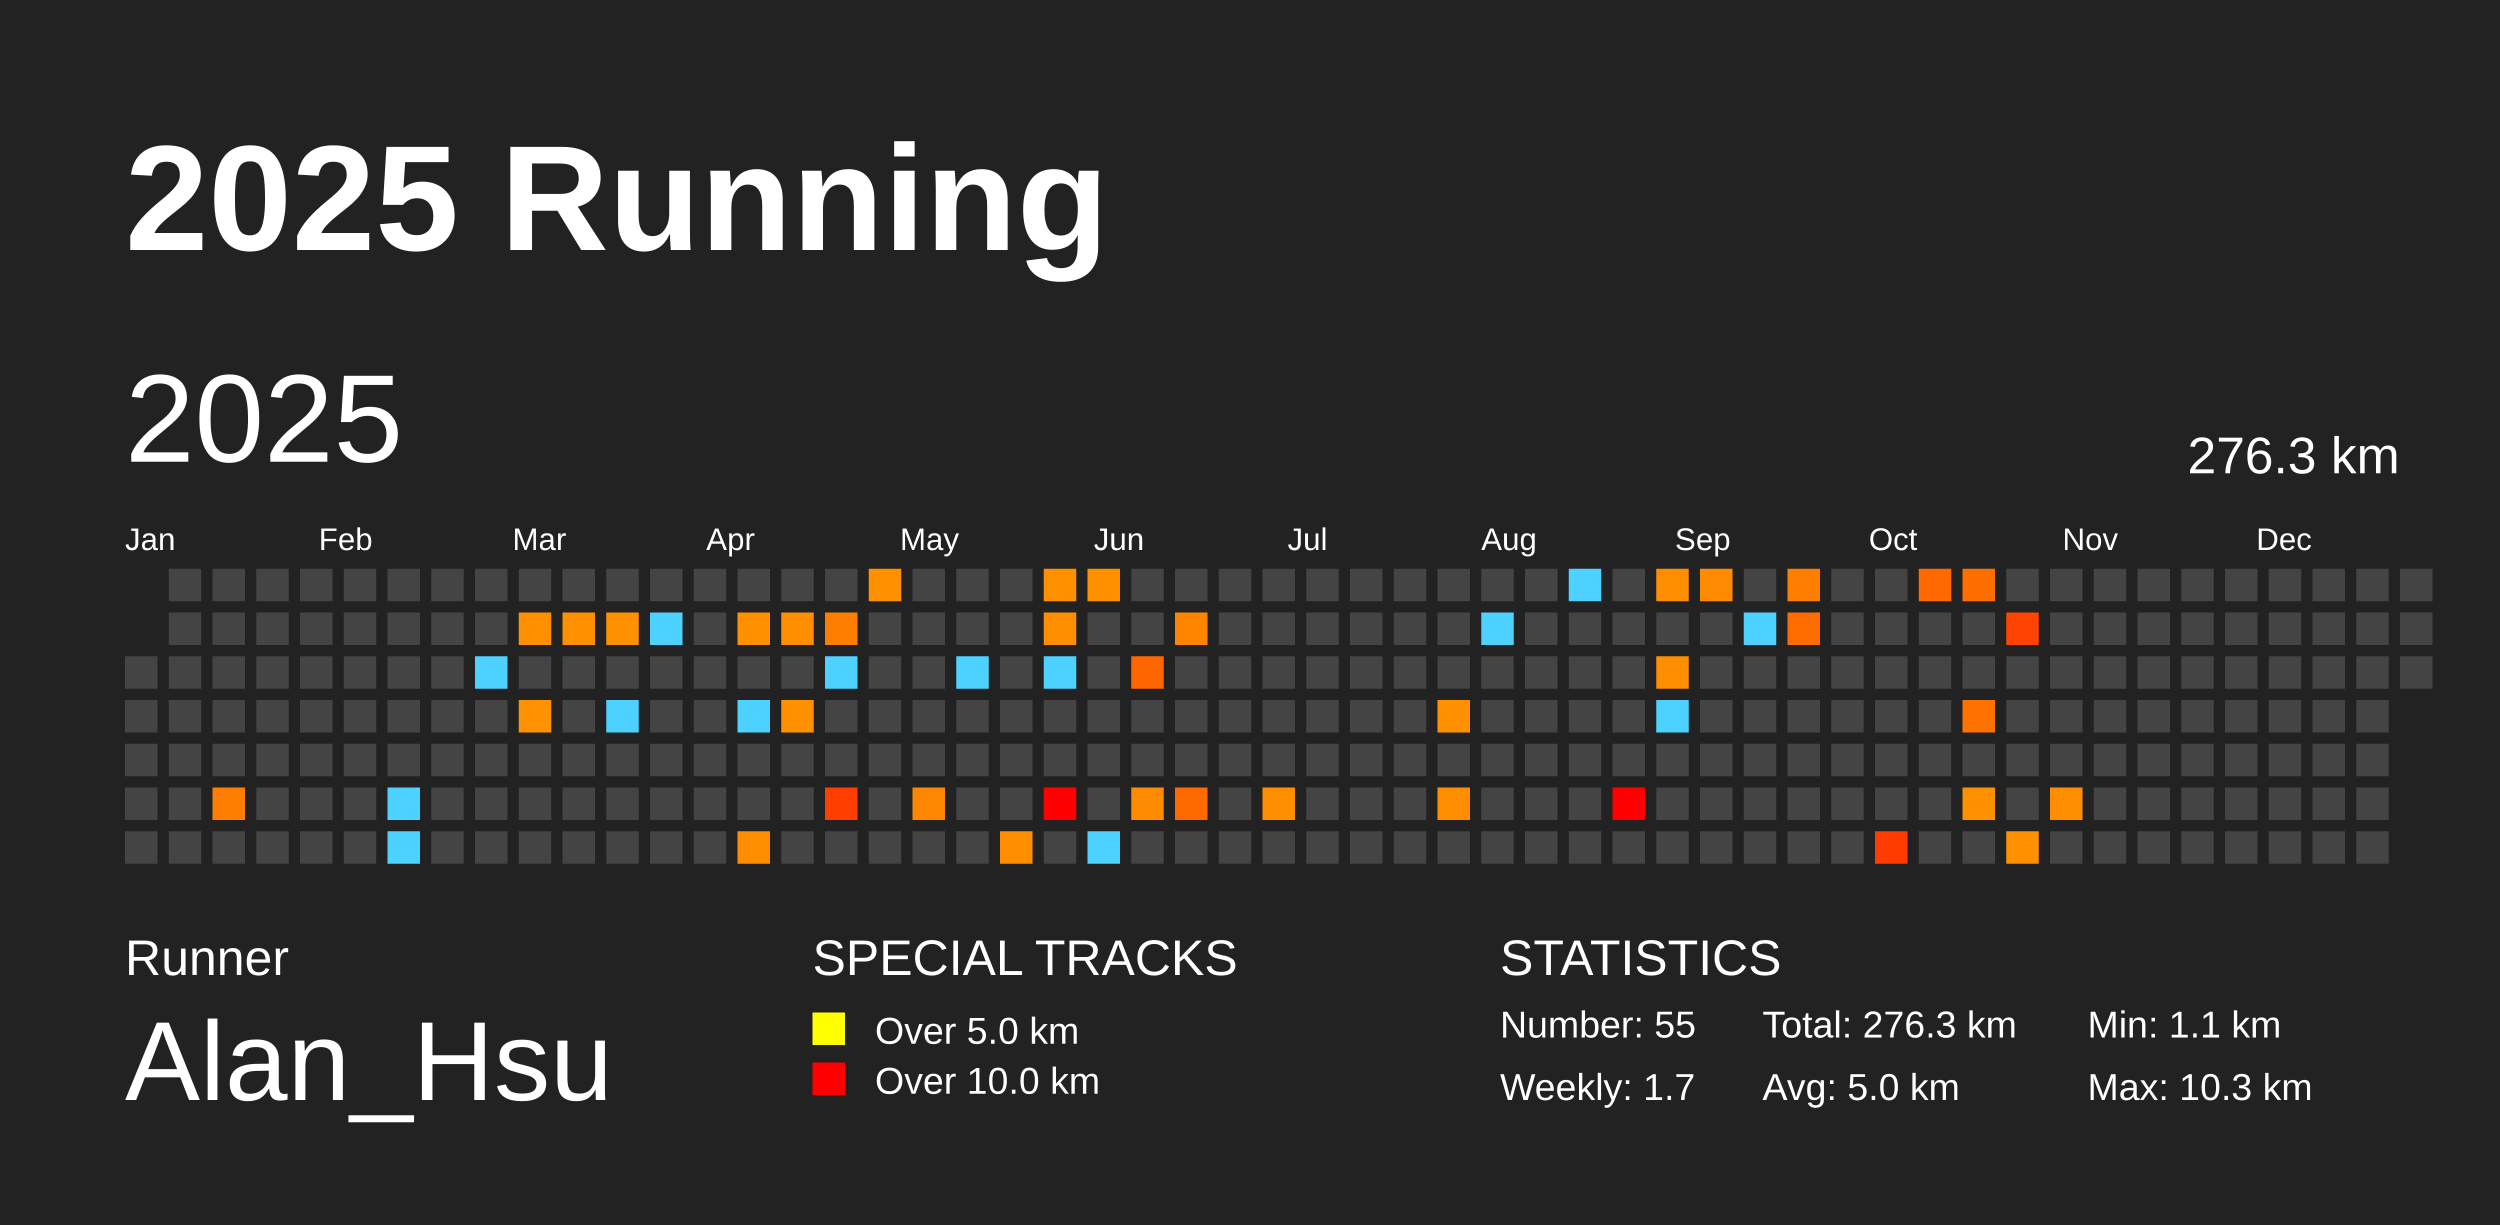
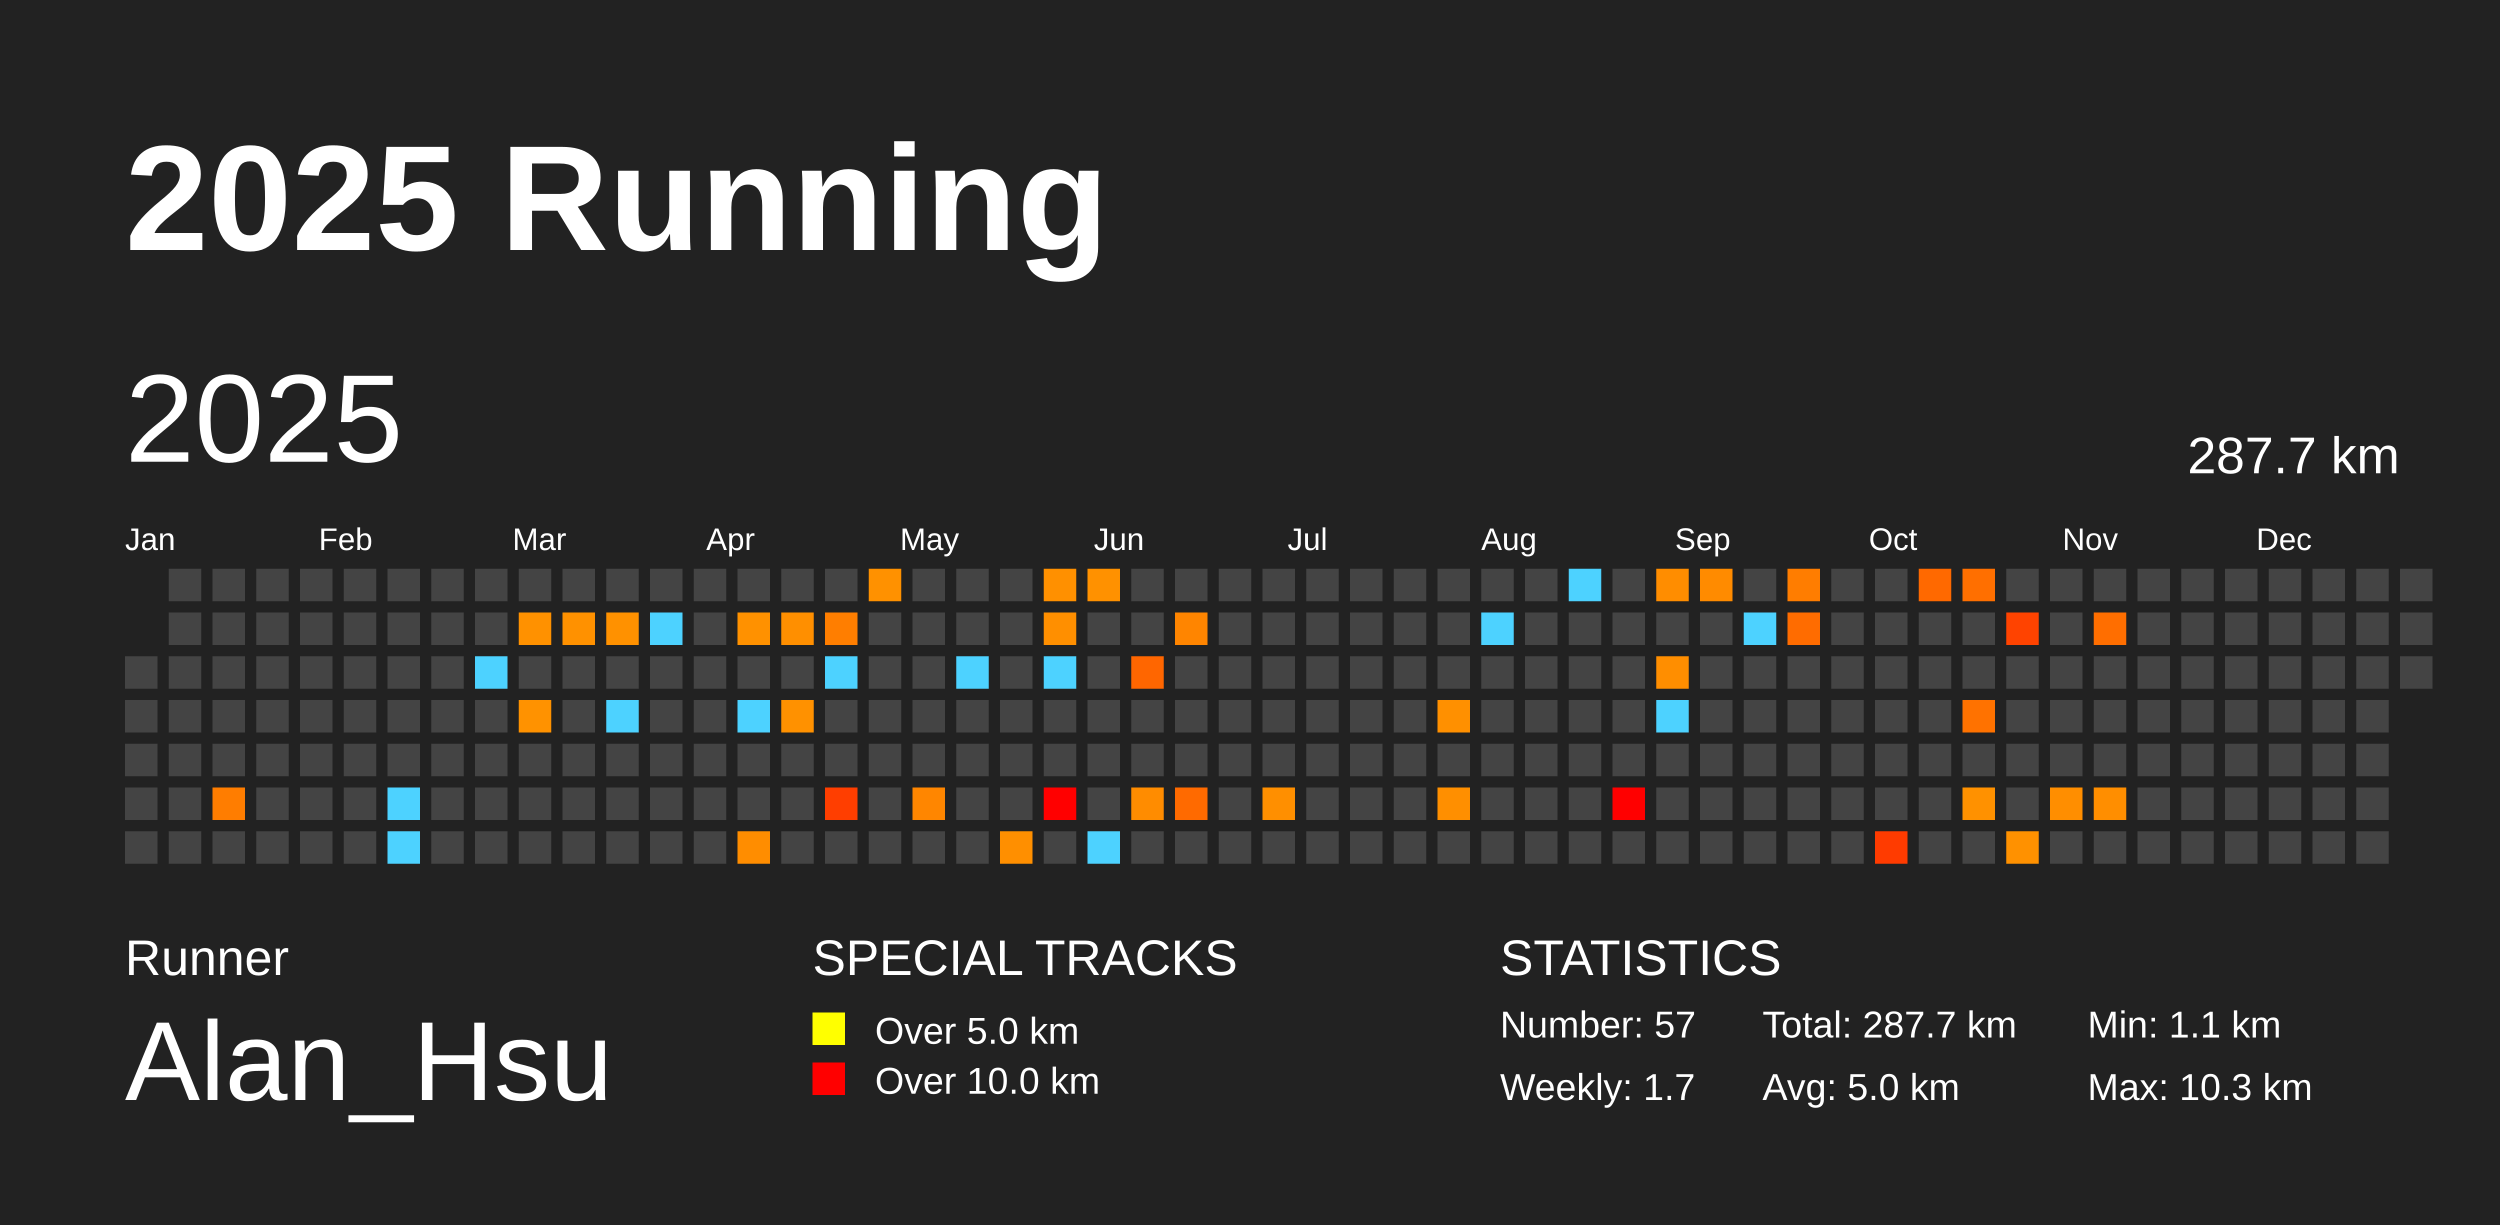
<svg xmlns="http://www.w3.org/2000/svg" baseProfile="full" height="98mm" version="1.1" viewBox="0,0,200,98" width="200mm">
  <defs />
  <rect fill="#222222" height="98" width="200" x="0" y="0" />
  <text fill="#FFFFFF" style="font-size:12px; font-family:Arial; font-weight:bold;" x="10" y="20">2025 Running</text>
  <text fill="#FFFFFF" style="font-size:4px; font-family:Arial" x="10" y="78">Runner</text>
  <text fill="#FFFFFF" style="font-size:9px; font-family:Arial" x="10" y="88">Alan_Hsu</text>
  <text fill="#FFFFFF" style="font-size:4px; font-family:Arial" x="65" y="78">SPECIAL TRACKS</text>
  <rect fill="yellow" height="2.6" width="2.6" x="65" y="81" />
  <text fill="#FFFFFF" style="font-size:3px; font-family:Arial" x="70" y="83.5">Over 5.0 km</text>
  <rect fill="red" height="2.6" width="2.6" x="65" y="85" />
  <text fill="#FFFFFF" style="font-size:3px; font-family:Arial" x="70" y="87.5">Over 10.0 km</text>
  <text fill="#FFFFFF" style="font-size:4px; font-family:Arial" x="120" y="78">STATISTICS</text>
-   <text fill="#FFFFFF" style="font-size:3px; font-family:Arial" x="120" y="83">Number: 55</text>
+   <text fill="#FFFFFF" style="font-size:3px; font-family:Arial" x="120" y="83">Number: 57</text>
  <text fill="#FFFFFF" style="font-size:3px; font-family:Arial" x="120" y="88">Weekly: 1.7</text>
-   <text fill="#FFFFFF" style="font-size:3px; font-family:Arial" x="141" y="83">Total: 276.3 km</text>
+   <text fill="#FFFFFF" style="font-size:3px; font-family:Arial" x="141" y="83">Total: 287.7 km</text>
  <text fill="#FFFFFF" style="font-size:3px; font-family:Arial" x="141" y="88">Avg: 5.0 km</text>
  <text fill="#FFFFFF" style="font-size:3px; font-family:Arial" x="167" y="83">Min: 1.1 km</text>
  <text fill="#FFFFFF" style="font-size:3px; font-family:Arial" x="167" y="88">Max: 10.3 km</text>
  <text dominant-baseline="hanging" fill="#FFFFFF" style="font-size:10.0px; font-family:Arial;" x="10" y="30">2025</text>
-   <text dominant-baseline="hanging" fill="#FFFFFF" style="font-size:4.125px; font-family:Arial;" x="175" y="35">276.3 km</text>
+   <text dominant-baseline="hanging" fill="#FFFFFF" style="font-size:4.125px; font-family:Arial;" x="175" y="35">287.7 km</text>
  <text fill="#FFFFFF" style="font-size:2.5px; font-family:Arial" x="10.0" y="44">Jan</text>
  <text fill="#FFFFFF" style="font-size:2.5px; font-family:Arial" x="25.5" y="44">Feb</text>
  <text fill="#FFFFFF" style="font-size:2.5px; font-family:Arial" x="41.0" y="44">Mar</text>
  <text fill="#FFFFFF" style="font-size:2.5px; font-family:Arial" x="56.5" y="44">Apr</text>
  <text fill="#FFFFFF" style="font-size:2.5px; font-family:Arial" x="72.0" y="44">May</text>
  <text fill="#FFFFFF" style="font-size:2.5px; font-family:Arial" x="87.5" y="44">Jun</text>
  <text fill="#FFFFFF" style="font-size:2.5px; font-family:Arial" x="103.0" y="44">Jul</text>
  <text fill="#FFFFFF" style="font-size:2.5px; font-family:Arial" x="118.5" y="44">Aug</text>
  <text fill="#FFFFFF" style="font-size:2.5px; font-family:Arial" x="134.0" y="44">Sep</text>
  <text fill="#FFFFFF" style="font-size:2.5px; font-family:Arial" x="149.5" y="44">Oct</text>
  <text fill="#FFFFFF" style="font-size:2.5px; font-family:Arial" x="165.0" y="44">Nov</text>
  <text fill="#FFFFFF" style="font-size:2.5px; font-family:Arial" x="180.5" y="44">Dec</text>
  <rect fill="#444444" height="2.6" width="2.6" x="10.0" y="52.5" />
  <rect fill="#444444" height="2.6" width="2.6" x="10.0" y="56.0" />
  <rect fill="#444444" height="2.6" width="2.6" x="10.0" y="59.5" />
  <rect fill="#444444" height="2.6" width="2.6" x="10.0" y="63.0" />
  <rect fill="#444444" height="2.6" width="2.6" x="10.0" y="66.5" />
  <rect fill="#444444" height="2.6" width="2.6" x="13.5" y="45.5" />
  <rect fill="#444444" height="2.6" width="2.6" x="13.5" y="49.0" />
  <rect fill="#444444" height="2.6" width="2.6" x="13.5" y="52.5" />
  <rect fill="#444444" height="2.6" width="2.6" x="13.5" y="56.0" />
  <rect fill="#444444" height="2.6" width="2.6" x="13.5" y="59.5" />
  <rect fill="#444444" height="2.6" width="2.6" x="13.5" y="63.0" />
  <rect fill="#444444" height="2.6" width="2.6" x="13.5" y="66.5" />
  <rect fill="#444444" height="2.6" width="2.6" x="17.0" y="45.5" />
  <rect fill="#444444" height="2.6" width="2.6" x="17.0" y="49.0" />
  <rect fill="#444444" height="2.6" width="2.6" x="17.0" y="52.5" />
  <rect fill="#444444" height="2.6" width="2.6" x="17.0" y="56.0" />
  <rect fill="#444444" height="2.6" width="2.6" x="17.0" y="59.5" />
  <rect fill="#ff7d00" height="2.6" width="2.6" x="17.0" y="63.0" />
  <rect fill="#444444" height="2.6" width="2.6" x="17.0" y="66.5" />
  <rect fill="#444444" height="2.6" width="2.6" x="20.5" y="45.5" />
  <rect fill="#444444" height="2.6" width="2.6" x="20.5" y="49.0" />
  <rect fill="#444444" height="2.6" width="2.6" x="20.5" y="52.5" />
  <rect fill="#444444" height="2.6" width="2.6" x="20.5" y="56.0" />
  <rect fill="#444444" height="2.6" width="2.6" x="20.5" y="59.5" />
  <rect fill="#444444" height="2.6" width="2.6" x="20.5" y="63.0" />
  <rect fill="#444444" height="2.6" width="2.6" x="20.5" y="66.5" />
  <rect fill="#444444" height="2.6" width="2.6" x="24.0" y="45.5" />
  <rect fill="#444444" height="2.6" width="2.6" x="24.0" y="49.0" />
  <rect fill="#444444" height="2.6" width="2.6" x="24.0" y="52.5" />
  <rect fill="#444444" height="2.6" width="2.6" x="24.0" y="56.0" />
  <rect fill="#444444" height="2.6" width="2.6" x="24.0" y="59.5" />
  <rect fill="#444444" height="2.6" width="2.6" x="24.0" y="63.0" />
  <rect fill="#444444" height="2.6" width="2.6" x="24.0" y="66.5" />
  <rect fill="#444444" height="2.6" width="2.6" x="27.5" y="45.5" />
  <rect fill="#444444" height="2.6" width="2.6" x="27.5" y="49.0" />
  <rect fill="#444444" height="2.6" width="2.6" x="27.5" y="52.5" />
  <rect fill="#444444" height="2.6" width="2.6" x="27.5" y="56.0" />
  <rect fill="#444444" height="2.6" width="2.6" x="27.5" y="59.5" />
  <rect fill="#444444" height="2.6" width="2.6" x="27.5" y="63.0" />
  <rect fill="#444444" height="2.6" width="2.6" x="27.5" y="66.5" />
  <rect fill="#444444" height="2.6" width="2.6" x="31.0" y="45.5" />
  <rect fill="#444444" height="2.6" width="2.6" x="31.0" y="49.0" />
  <rect fill="#444444" height="2.6" width="2.6" x="31.0" y="52.5" />
  <rect fill="#444444" height="2.6" width="2.6" x="31.0" y="56.0" />
  <rect fill="#444444" height="2.6" width="2.6" x="31.0" y="59.5" />
  <rect fill="#4dd2ff" height="2.6" width="2.6" x="31.0" y="63.0" />
  <rect fill="#4dd2ff" height="2.6" width="2.6" x="31.0" y="66.5" />
  <rect fill="#444444" height="2.6" width="2.6" x="34.5" y="45.5" />
  <rect fill="#444444" height="2.6" width="2.6" x="34.5" y="49.0" />
  <rect fill="#444444" height="2.6" width="2.6" x="34.5" y="52.5" />
  <rect fill="#444444" height="2.6" width="2.6" x="34.5" y="56.0" />
  <rect fill="#444444" height="2.6" width="2.6" x="34.5" y="59.5" />
  <rect fill="#444444" height="2.6" width="2.6" x="34.5" y="63.0" />
  <rect fill="#444444" height="2.6" width="2.6" x="34.5" y="66.5" />
  <rect fill="#444444" height="2.6" width="2.6" x="38.0" y="45.5" />
  <rect fill="#444444" height="2.6" width="2.6" x="38.0" y="49.0" />
  <rect fill="#4dd2ff" height="2.6" width="2.6" x="38.0" y="52.5" />
  <rect fill="#444444" height="2.6" width="2.6" x="38.0" y="56.0" />
  <rect fill="#444444" height="2.6" width="2.6" x="38.0" y="59.5" />
  <rect fill="#444444" height="2.6" width="2.6" x="38.0" y="63.0" />
  <rect fill="#444444" height="2.6" width="2.6" x="38.0" y="66.5" />
  <rect fill="#444444" height="2.6" width="2.6" x="41.5" y="45.5" />
  <rect fill="#ff9100" height="2.6" width="2.6" x="41.5" y="49.0" />
  <rect fill="#444444" height="2.6" width="2.6" x="41.5" y="52.5" />
  <rect fill="#ff9200" height="2.6" width="2.6" x="41.5" y="56.0" />
  <rect fill="#444444" height="2.6" width="2.6" x="41.5" y="59.5" />
  <rect fill="#444444" height="2.6" width="2.6" x="41.5" y="63.0" />
  <rect fill="#444444" height="2.6" width="2.6" x="41.5" y="66.5" />
  <rect fill="#444444" height="2.6" width="2.6" x="45.0" y="45.5" />
  <rect fill="#ff9100" height="2.6" width="2.6" x="45.0" y="49.0" />
  <rect fill="#444444" height="2.6" width="2.6" x="45.0" y="52.5" />
  <rect fill="#444444" height="2.6" width="2.6" x="45.0" y="56.0" />
  <rect fill="#444444" height="2.6" width="2.6" x="45.0" y="59.5" />
  <rect fill="#444444" height="2.6" width="2.6" x="45.0" y="63.0" />
  <rect fill="#444444" height="2.6" width="2.6" x="45.0" y="66.5" />
  <rect fill="#444444" height="2.6" width="2.6" x="48.5" y="45.5" />
  <rect fill="#ff9100" height="2.6" width="2.6" x="48.5" y="49.0" />
  <rect fill="#444444" height="2.6" width="2.6" x="48.5" y="52.5" />
  <rect fill="#4dd2ff" height="2.6" width="2.6" x="48.5" y="56.0" />
  <rect fill="#444444" height="2.6" width="2.6" x="48.5" y="59.5" />
  <rect fill="#444444" height="2.6" width="2.6" x="48.5" y="63.0" />
  <rect fill="#444444" height="2.6" width="2.6" x="48.5" y="66.5" />
  <rect fill="#444444" height="2.6" width="2.6" x="52.0" y="45.5" />
  <rect fill="#4dd2ff" height="2.6" width="2.6" x="52.0" y="49.0" />
  <rect fill="#444444" height="2.6" width="2.6" x="52.0" y="52.5" />
  <rect fill="#444444" height="2.6" width="2.6" x="52.0" y="56.0" />
  <rect fill="#444444" height="2.6" width="2.6" x="52.0" y="59.5" />
  <rect fill="#444444" height="2.6" width="2.6" x="52.0" y="63.0" />
  <rect fill="#444444" height="2.6" width="2.6" x="52.0" y="66.5" />
  <rect fill="#444444" height="2.6" width="2.6" x="55.5" y="45.5" />
  <rect fill="#444444" height="2.6" width="2.6" x="55.5" y="49.0" />
  <rect fill="#444444" height="2.6" width="2.6" x="55.5" y="52.5" />
  <rect fill="#444444" height="2.6" width="2.6" x="55.5" y="56.0" />
  <rect fill="#444444" height="2.6" width="2.6" x="55.5" y="59.5" />
  <rect fill="#444444" height="2.6" width="2.6" x="55.5" y="63.0" />
  <rect fill="#444444" height="2.6" width="2.6" x="55.5" y="66.5" />
  <rect fill="#444444" height="2.6" width="2.6" x="59.0" y="45.5" />
  <rect fill="#ff9100" height="2.6" width="2.6" x="59.0" y="49.0" />
  <rect fill="#444444" height="2.6" width="2.6" x="59.0" y="52.5" />
  <rect fill="#4dd2ff" height="2.6" width="2.6" x="59.0" y="56.0" />
  <rect fill="#444444" height="2.6" width="2.6" x="59.0" y="59.5" />
  <rect fill="#444444" height="2.6" width="2.6" x="59.0" y="63.0" />
  <rect fill="#ff8d00" height="2.6" width="2.6" x="59.0" y="66.5" />
  <rect fill="#444444" height="2.6" width="2.6" x="62.5" y="45.5" />
  <rect fill="#ff8f00" height="2.6" width="2.6" x="62.5" y="49.0" />
  <rect fill="#444444" height="2.6" width="2.6" x="62.5" y="52.5" />
  <rect fill="#ff9100" height="2.6" width="2.6" x="62.5" y="56.0" />
  <rect fill="#444444" height="2.6" width="2.6" x="62.5" y="59.5" />
  <rect fill="#444444" height="2.6" width="2.6" x="62.5" y="63.0" />
  <rect fill="#444444" height="2.6" width="2.6" x="62.5" y="66.5" />
  <rect fill="#444444" height="2.6" width="2.6" x="66.0" y="45.5" />
  <rect fill="#ff7e00" height="2.6" width="2.6" x="66.0" y="49.0" />
  <rect fill="#4dd2ff" height="2.6" width="2.6" x="66.0" y="52.5" />
  <rect fill="#444444" height="2.6" width="2.6" x="66.0" y="56.0" />
  <rect fill="#444444" height="2.6" width="2.6" x="66.0" y="59.5" />
  <rect fill="#ff3e00" height="2.6" width="2.6" x="66.0" y="63.0" />
  <rect fill="#444444" height="2.6" width="2.6" x="66.0" y="66.5" />
  <rect fill="#ff9100" height="2.6" width="2.6" x="69.5" y="45.5" />
  <rect fill="#444444" height="2.6" width="2.6" x="69.5" y="49.0" />
  <rect fill="#444444" height="2.6" width="2.6" x="69.5" y="52.5" />
  <rect fill="#444444" height="2.6" width="2.6" x="69.5" y="56.0" />
  <rect fill="#444444" height="2.6" width="2.6" x="69.5" y="59.5" />
  <rect fill="#444444" height="2.6" width="2.6" x="69.5" y="63.0" />
  <rect fill="#444444" height="2.6" width="2.6" x="69.5" y="66.5" />
  <rect fill="#444444" height="2.6" width="2.6" x="73.0" y="45.5" />
  <rect fill="#444444" height="2.6" width="2.6" x="73.0" y="49.0" />
  <rect fill="#444444" height="2.6" width="2.6" x="73.0" y="52.5" />
  <rect fill="#444444" height="2.6" width="2.6" x="73.0" y="56.0" />
  <rect fill="#444444" height="2.6" width="2.6" x="73.0" y="59.5" />
  <rect fill="#ff8600" height="2.6" width="2.6" x="73.0" y="63.0" />
  <rect fill="#444444" height="2.6" width="2.6" x="73.0" y="66.5" />
  <rect fill="#444444" height="2.6" width="2.6" x="76.5" y="45.5" />
  <rect fill="#444444" height="2.6" width="2.6" x="76.5" y="49.0" />
  <rect fill="#4dd2ff" height="2.6" width="2.6" x="76.5" y="52.5" />
  <rect fill="#444444" height="2.6" width="2.6" x="76.5" y="56.0" />
  <rect fill="#444444" height="2.6" width="2.6" x="76.5" y="59.5" />
  <rect fill="#444444" height="2.6" width="2.6" x="76.5" y="63.0" />
  <rect fill="#444444" height="2.6" width="2.6" x="76.5" y="66.5" />
  <rect fill="#444444" height="2.6" width="2.6" x="80.0" y="45.5" />
  <rect fill="#444444" height="2.6" width="2.6" x="80.0" y="49.0" />
  <rect fill="#444444" height="2.6" width="2.6" x="80.0" y="52.5" />
  <rect fill="#444444" height="2.6" width="2.6" x="80.0" y="56.0" />
  <rect fill="#444444" height="2.6" width="2.6" x="80.0" y="59.5" />
  <rect fill="#444444" height="2.6" width="2.6" x="80.0" y="63.0" />
  <rect fill="#ff8f00" height="2.6" width="2.6" x="80.0" y="66.5" />
  <rect fill="#ff9000" height="2.6" width="2.6" x="83.5" y="45.5" />
  <rect fill="#ff8f00" height="2.6" width="2.6" x="83.5" y="49.0" />
  <rect fill="#4dd2ff" height="2.6" width="2.6" x="83.5" y="52.5" />
  <rect fill="#444444" height="2.6" width="2.6" x="83.5" y="56.0" />
  <rect fill="#444444" height="2.6" width="2.6" x="83.5" y="59.5" />
  <rect fill="red" height="2.6" width="2.6" x="83.5" y="63.0" />
  <rect fill="#444444" height="2.6" width="2.6" x="83.5" y="66.5" />
  <rect fill="#ff9100" height="2.6" width="2.6" x="87.0" y="45.5" />
  <rect fill="#444444" height="2.6" width="2.6" x="87.0" y="49.0" />
  <rect fill="#444444" height="2.6" width="2.6" x="87.0" y="52.5" />
  <rect fill="#444444" height="2.6" width="2.6" x="87.0" y="56.0" />
  <rect fill="#444444" height="2.6" width="2.6" x="87.0" y="59.5" />
  <rect fill="#444444" height="2.6" width="2.6" x="87.0" y="63.0" />
  <rect fill="#4dd2ff" height="2.6" width="2.6" x="87.0" y="66.5" />
  <rect fill="#444444" height="2.6" width="2.6" x="90.5" y="45.5" />
  <rect fill="#444444" height="2.6" width="2.6" x="90.5" y="49.0" />
  <rect fill="#ff6600" height="2.6" width="2.6" x="90.5" y="52.5" />
  <rect fill="#444444" height="2.6" width="2.6" x="90.5" y="56.0" />
  <rect fill="#444444" height="2.6" width="2.6" x="90.5" y="59.5" />
  <rect fill="#ff8c00" height="2.6" width="2.6" x="90.5" y="63.0" />
  <rect fill="#444444" height="2.6" width="2.6" x="90.5" y="66.5" />
  <rect fill="#444444" height="2.6" width="2.6" x="94.0" y="45.5" />
  <rect fill="#ff8500" height="2.6" width="2.6" x="94.0" y="49.0" />
  <rect fill="#444444" height="2.6" width="2.6" x="94.0" y="52.5" />
  <rect fill="#444444" height="2.6" width="2.6" x="94.0" y="56.0" />
  <rect fill="#444444" height="2.6" width="2.6" x="94.0" y="59.5" />
  <rect fill="#ff6a00" height="2.6" width="2.6" x="94.0" y="63.0" />
  <rect fill="#444444" height="2.6" width="2.6" x="94.0" y="66.5" />
  <rect fill="#444444" height="2.6" width="2.6" x="97.5" y="45.5" />
  <rect fill="#444444" height="2.6" width="2.6" x="97.5" y="49.0" />
  <rect fill="#444444" height="2.6" width="2.6" x="97.5" y="52.5" />
  <rect fill="#444444" height="2.6" width="2.6" x="97.5" y="56.0" />
  <rect fill="#444444" height="2.6" width="2.6" x="97.5" y="59.5" />
  <rect fill="#444444" height="2.6" width="2.6" x="97.5" y="63.0" />
  <rect fill="#444444" height="2.6" width="2.6" x="97.5" y="66.5" />
  <rect fill="#444444" height="2.6" width="2.6" x="101.0" y="45.5" />
  <rect fill="#444444" height="2.6" width="2.6" x="101.0" y="49.0" />
  <rect fill="#444444" height="2.6" width="2.6" x="101.0" y="52.5" />
  <rect fill="#444444" height="2.6" width="2.6" x="101.0" y="56.0" />
  <rect fill="#444444" height="2.6" width="2.6" x="101.0" y="59.5" />
  <rect fill="#ff8f00" height="2.6" width="2.6" x="101.0" y="63.0" />
  <rect fill="#444444" height="2.6" width="2.6" x="101.0" y="66.5" />
  <rect fill="#444444" height="2.6" width="2.6" x="104.5" y="45.5" />
  <rect fill="#444444" height="2.6" width="2.6" x="104.5" y="49.0" />
  <rect fill="#444444" height="2.6" width="2.6" x="104.5" y="52.5" />
  <rect fill="#444444" height="2.6" width="2.6" x="104.5" y="56.0" />
  <rect fill="#444444" height="2.6" width="2.6" x="104.5" y="59.5" />
  <rect fill="#444444" height="2.6" width="2.6" x="104.5" y="63.0" />
  <rect fill="#444444" height="2.6" width="2.6" x="104.5" y="66.5" />
  <rect fill="#444444" height="2.6" width="2.6" x="108.0" y="45.5" />
  <rect fill="#444444" height="2.6" width="2.6" x="108.0" y="49.0" />
  <rect fill="#444444" height="2.6" width="2.6" x="108.0" y="52.5" />
  <rect fill="#444444" height="2.6" width="2.6" x="108.0" y="56.0" />
  <rect fill="#444444" height="2.6" width="2.6" x="108.0" y="59.5" />
  <rect fill="#444444" height="2.6" width="2.6" x="108.0" y="63.0" />
  <rect fill="#444444" height="2.6" width="2.6" x="108.0" y="66.5" />
  <rect fill="#444444" height="2.6" width="2.6" x="111.5" y="45.5" />
  <rect fill="#444444" height="2.6" width="2.6" x="111.5" y="49.0" />
  <rect fill="#444444" height="2.6" width="2.6" x="111.5" y="52.5" />
  <rect fill="#444444" height="2.6" width="2.6" x="111.5" y="56.0" />
  <rect fill="#444444" height="2.6" width="2.6" x="111.5" y="59.5" />
  <rect fill="#444444" height="2.6" width="2.6" x="111.5" y="63.0" />
  <rect fill="#444444" height="2.6" width="2.6" x="111.5" y="66.5" />
  <rect fill="#444444" height="2.6" width="2.6" x="115.0" y="45.5" />
  <rect fill="#444444" height="2.6" width="2.6" x="115.0" y="49.0" />
  <rect fill="#444444" height="2.6" width="2.6" x="115.0" y="52.5" />
  <rect fill="#ff9000" height="2.6" width="2.6" x="115.0" y="56.0" />
  <rect fill="#444444" height="2.6" width="2.6" x="115.0" y="59.5" />
  <rect fill="#ff8f00" height="2.6" width="2.6" x="115.0" y="63.0" />
  <rect fill="#444444" height="2.6" width="2.6" x="115.0" y="66.5" />
  <rect fill="#444444" height="2.6" width="2.6" x="118.5" y="45.5" />
  <rect fill="#4dd2ff" height="2.6" width="2.6" x="118.5" y="49.0" />
  <rect fill="#444444" height="2.6" width="2.6" x="118.5" y="52.5" />
  <rect fill="#444444" height="2.6" width="2.6" x="118.5" y="56.0" />
  <rect fill="#444444" height="2.6" width="2.6" x="118.5" y="59.5" />
  <rect fill="#444444" height="2.6" width="2.6" x="118.5" y="63.0" />
  <rect fill="#444444" height="2.6" width="2.6" x="118.5" y="66.5" />
  <rect fill="#444444" height="2.6" width="2.6" x="122.0" y="45.5" />
  <rect fill="#444444" height="2.6" width="2.6" x="122.0" y="49.0" />
  <rect fill="#444444" height="2.6" width="2.6" x="122.0" y="52.5" />
  <rect fill="#444444" height="2.6" width="2.6" x="122.0" y="56.0" />
  <rect fill="#444444" height="2.6" width="2.6" x="122.0" y="59.5" />
  <rect fill="#444444" height="2.6" width="2.6" x="122.0" y="63.0" />
  <rect fill="#444444" height="2.6" width="2.6" x="122.0" y="66.5" />
  <rect fill="#4dd2ff" height="2.6" width="2.6" x="125.5" y="45.5" />
  <rect fill="#444444" height="2.6" width="2.6" x="125.5" y="49.0" />
  <rect fill="#444444" height="2.6" width="2.6" x="125.5" y="52.5" />
  <rect fill="#444444" height="2.6" width="2.6" x="125.5" y="56.0" />
  <rect fill="#444444" height="2.6" width="2.6" x="125.5" y="59.5" />
  <rect fill="#444444" height="2.6" width="2.6" x="125.5" y="63.0" />
  <rect fill="#444444" height="2.6" width="2.6" x="125.5" y="66.5" />
  <rect fill="#444444" height="2.6" width="2.6" x="129.0" y="45.5" />
  <rect fill="#444444" height="2.6" width="2.6" x="129.0" y="49.0" />
  <rect fill="#444444" height="2.6" width="2.6" x="129.0" y="52.5" />
  <rect fill="#444444" height="2.6" width="2.6" x="129.0" y="56.0" />
  <rect fill="#444444" height="2.6" width="2.6" x="129.0" y="59.5" />
  <rect fill="red" height="2.6" width="2.6" x="129.0" y="63.0" />
  <rect fill="#444444" height="2.6" width="2.6" x="129.0" y="66.5" />
  <rect fill="#ff8d00" height="2.6" width="2.6" x="132.5" y="45.5" />
  <rect fill="#444444" height="2.6" width="2.6" x="132.5" y="49.0" />
  <rect fill="#ff8e00" height="2.6" width="2.6" x="132.5" y="52.5" />
  <rect fill="#4dd2ff" height="2.6" width="2.6" x="132.5" y="56.0" />
  <rect fill="#444444" height="2.6" width="2.6" x="132.5" y="59.5" />
  <rect fill="#444444" height="2.6" width="2.6" x="132.5" y="63.0" />
  <rect fill="#444444" height="2.6" width="2.6" x="132.5" y="66.5" />
  <rect fill="#ff8b00" height="2.6" width="2.6" x="136.0" y="45.5" />
  <rect fill="#444444" height="2.6" width="2.6" x="136.0" y="49.0" />
  <rect fill="#444444" height="2.6" width="2.6" x="136.0" y="52.5" />
  <rect fill="#444444" height="2.6" width="2.6" x="136.0" y="56.0" />
  <rect fill="#444444" height="2.6" width="2.6" x="136.0" y="59.5" />
  <rect fill="#444444" height="2.6" width="2.6" x="136.0" y="63.0" />
  <rect fill="#444444" height="2.6" width="2.6" x="136.0" y="66.5" />
  <rect fill="#444444" height="2.6" width="2.6" x="139.5" y="45.5" />
  <rect fill="#4dd2ff" height="2.6" width="2.6" x="139.5" y="49.0" />
  <rect fill="#444444" height="2.6" width="2.6" x="139.5" y="52.5" />
  <rect fill="#444444" height="2.6" width="2.6" x="139.5" y="56.0" />
  <rect fill="#444444" height="2.6" width="2.6" x="139.5" y="59.5" />
  <rect fill="#444444" height="2.6" width="2.6" x="139.5" y="63.0" />
  <rect fill="#444444" height="2.6" width="2.6" x="139.5" y="66.5" />
  <rect fill="#ff7d00" height="2.6" width="2.6" x="143.0" y="45.5" />
  <rect fill="#ff6c00" height="2.6" width="2.6" x="143.0" y="49.0" />
  <rect fill="#444444" height="2.6" width="2.6" x="143.0" y="52.5" />
  <rect fill="#444444" height="2.6" width="2.6" x="143.0" y="56.0" />
  <rect fill="#444444" height="2.6" width="2.6" x="143.0" y="59.5" />
  <rect fill="#444444" height="2.6" width="2.6" x="143.0" y="63.0" />
  <rect fill="#444444" height="2.6" width="2.6" x="143.0" y="66.5" />
  <rect fill="#444444" height="2.6" width="2.6" x="146.5" y="45.5" />
  <rect fill="#444444" height="2.6" width="2.6" x="146.5" y="49.0" />
  <rect fill="#444444" height="2.6" width="2.6" x="146.5" y="52.5" />
  <rect fill="#444444" height="2.6" width="2.6" x="146.5" y="56.0" />
  <rect fill="#444444" height="2.6" width="2.6" x="146.5" y="59.5" />
  <rect fill="#444444" height="2.6" width="2.6" x="146.5" y="63.0" />
  <rect fill="#444444" height="2.6" width="2.6" x="146.5" y="66.5" />
  <rect fill="#444444" height="2.6" width="2.6" x="150.0" y="45.5" />
  <rect fill="#444444" height="2.6" width="2.6" x="150.0" y="49.0" />
  <rect fill="#444444" height="2.6" width="2.6" x="150.0" y="52.5" />
  <rect fill="#444444" height="2.6" width="2.6" x="150.0" y="56.0" />
  <rect fill="#444444" height="2.6" width="2.6" x="150.0" y="59.5" />
  <rect fill="#444444" height="2.6" width="2.6" x="150.0" y="63.0" />
  <rect fill="#ff3b00" height="2.6" width="2.6" x="150.0" y="66.5" />
  <rect fill="#ff6900" height="2.6" width="2.6" x="153.5" y="45.5" />
  <rect fill="#444444" height="2.6" width="2.6" x="153.5" y="49.0" />
  <rect fill="#444444" height="2.6" width="2.6" x="153.5" y="52.5" />
  <rect fill="#444444" height="2.6" width="2.6" x="153.5" y="56.0" />
  <rect fill="#444444" height="2.6" width="2.6" x="153.5" y="59.5" />
  <rect fill="#444444" height="2.6" width="2.6" x="153.5" y="63.0" />
  <rect fill="#444444" height="2.6" width="2.6" x="153.5" y="66.5" />
  <rect fill="#ff6f00" height="2.6" width="2.6" x="157.0" y="45.5" />
  <rect fill="#444444" height="2.6" width="2.6" x="157.0" y="49.0" />
  <rect fill="#444444" height="2.6" width="2.6" x="157.0" y="52.5" />
  <rect fill="#ff7200" height="2.6" width="2.6" x="157.0" y="56.0" />
  <rect fill="#444444" height="2.6" width="2.6" x="157.0" y="59.5" />
  <rect fill="#ff9100" height="2.6" width="2.6" x="157.0" y="63.0" />
  <rect fill="#444444" height="2.6" width="2.6" x="157.0" y="66.5" />
  <rect fill="#444444" height="2.6" width="2.6" x="160.5" y="45.5" />
  <rect fill="#ff4300" height="2.6" width="2.6" x="160.5" y="49.0" />
  <rect fill="#444444" height="2.6" width="2.6" x="160.5" y="52.5" />
  <rect fill="#444444" height="2.6" width="2.6" x="160.5" y="56.0" />
  <rect fill="#444444" height="2.6" width="2.6" x="160.5" y="59.5" />
  <rect fill="#444444" height="2.6" width="2.6" x="160.5" y="63.0" />
  <rect fill="#ff9100" height="2.6" width="2.6" x="160.5" y="66.5" />
  <rect fill="#444444" height="2.6" width="2.6" x="164.0" y="45.5" />
  <rect fill="#444444" height="2.6" width="2.6" x="164.0" y="49.0" />
  <rect fill="#444444" height="2.6" width="2.6" x="164.0" y="52.5" />
  <rect fill="#444444" height="2.6" width="2.6" x="164.0" y="56.0" />
  <rect fill="#444444" height="2.6" width="2.6" x="164.0" y="59.5" />
  <rect fill="#ff8e00" height="2.6" width="2.6" x="164.0" y="63.0" />
  <rect fill="#444444" height="2.6" width="2.6" x="164.0" y="66.5" />
  <rect fill="#444444" height="2.6" width="2.6" x="167.5" y="45.5" />
-   <rect fill="#444444" height="2.6" width="2.6" x="167.5" y="49.0" />
+   <rect fill="#ff6e00" height="2.6" width="2.6" x="167.5" y="49.0" />
  <rect fill="#444444" height="2.6" width="2.6" x="167.5" y="52.5" />
  <rect fill="#444444" height="2.6" width="2.6" x="167.5" y="56.0" />
  <rect fill="#444444" height="2.6" width="2.6" x="167.5" y="59.5" />
-   <rect fill="#444444" height="2.6" width="2.6" x="167.5" y="63.0" />
+   <rect fill="#ff8e00" height="2.6" width="2.6" x="167.5" y="63.0" />
  <rect fill="#444444" height="2.6" width="2.6" x="167.5" y="66.5" />
  <rect fill="#444444" height="2.6" width="2.6" x="171.0" y="45.5" />
  <rect fill="#444444" height="2.6" width="2.6" x="171.0" y="49.0" />
  <rect fill="#444444" height="2.6" width="2.6" x="171.0" y="52.5" />
  <rect fill="#444444" height="2.6" width="2.6" x="171.0" y="56.0" />
  <rect fill="#444444" height="2.6" width="2.6" x="171.0" y="59.5" />
  <rect fill="#444444" height="2.6" width="2.6" x="171.0" y="63.0" />
  <rect fill="#444444" height="2.6" width="2.6" x="171.0" y="66.5" />
  <rect fill="#444444" height="2.6" width="2.6" x="174.5" y="45.5" />
  <rect fill="#444444" height="2.6" width="2.6" x="174.5" y="49.0" />
  <rect fill="#444444" height="2.6" width="2.6" x="174.5" y="52.5" />
  <rect fill="#444444" height="2.6" width="2.6" x="174.5" y="56.0" />
  <rect fill="#444444" height="2.6" width="2.6" x="174.5" y="59.5" />
  <rect fill="#444444" height="2.6" width="2.6" x="174.5" y="63.0" />
  <rect fill="#444444" height="2.6" width="2.6" x="174.5" y="66.5" />
  <rect fill="#444444" height="2.6" width="2.6" x="178.0" y="45.5" />
  <rect fill="#444444" height="2.6" width="2.6" x="178.0" y="49.0" />
  <rect fill="#444444" height="2.6" width="2.6" x="178.0" y="52.5" />
  <rect fill="#444444" height="2.6" width="2.6" x="178.0" y="56.0" />
  <rect fill="#444444" height="2.6" width="2.6" x="178.0" y="59.5" />
  <rect fill="#444444" height="2.6" width="2.6" x="178.0" y="63.0" />
  <rect fill="#444444" height="2.6" width="2.6" x="178.0" y="66.5" />
  <rect fill="#444444" height="2.6" width="2.6" x="181.5" y="45.5" />
  <rect fill="#444444" height="2.6" width="2.6" x="181.5" y="49.0" />
  <rect fill="#444444" height="2.6" width="2.6" x="181.5" y="52.5" />
  <rect fill="#444444" height="2.6" width="2.6" x="181.5" y="56.0" />
  <rect fill="#444444" height="2.6" width="2.6" x="181.5" y="59.5" />
  <rect fill="#444444" height="2.6" width="2.6" x="181.5" y="63.0" />
  <rect fill="#444444" height="2.6" width="2.6" x="181.5" y="66.5" />
  <rect fill="#444444" height="2.6" width="2.6" x="185.0" y="45.5" />
  <rect fill="#444444" height="2.6" width="2.6" x="185.0" y="49.0" />
  <rect fill="#444444" height="2.6" width="2.6" x="185.0" y="52.5" />
  <rect fill="#444444" height="2.6" width="2.6" x="185.0" y="56.0" />
  <rect fill="#444444" height="2.6" width="2.6" x="185.0" y="59.5" />
  <rect fill="#444444" height="2.6" width="2.6" x="185.0" y="63.0" />
  <rect fill="#444444" height="2.6" width="2.6" x="185.0" y="66.5" />
  <rect fill="#444444" height="2.6" width="2.6" x="188.5" y="45.5" />
  <rect fill="#444444" height="2.6" width="2.6" x="188.5" y="49.0" />
  <rect fill="#444444" height="2.6" width="2.6" x="188.5" y="52.5" />
  <rect fill="#444444" height="2.6" width="2.6" x="188.5" y="56.0" />
  <rect fill="#444444" height="2.6" width="2.6" x="188.5" y="59.5" />
  <rect fill="#444444" height="2.6" width="2.6" x="188.5" y="63.0" />
  <rect fill="#444444" height="2.6" width="2.6" x="188.5" y="66.5" />
  <rect fill="#444444" height="2.6" width="2.6" x="192.0" y="45.5" />
  <rect fill="#444444" height="2.6" width="2.6" x="192.0" y="49.0" />
  <rect fill="#444444" height="2.6" width="2.6" x="192.0" y="52.5" />
</svg>
